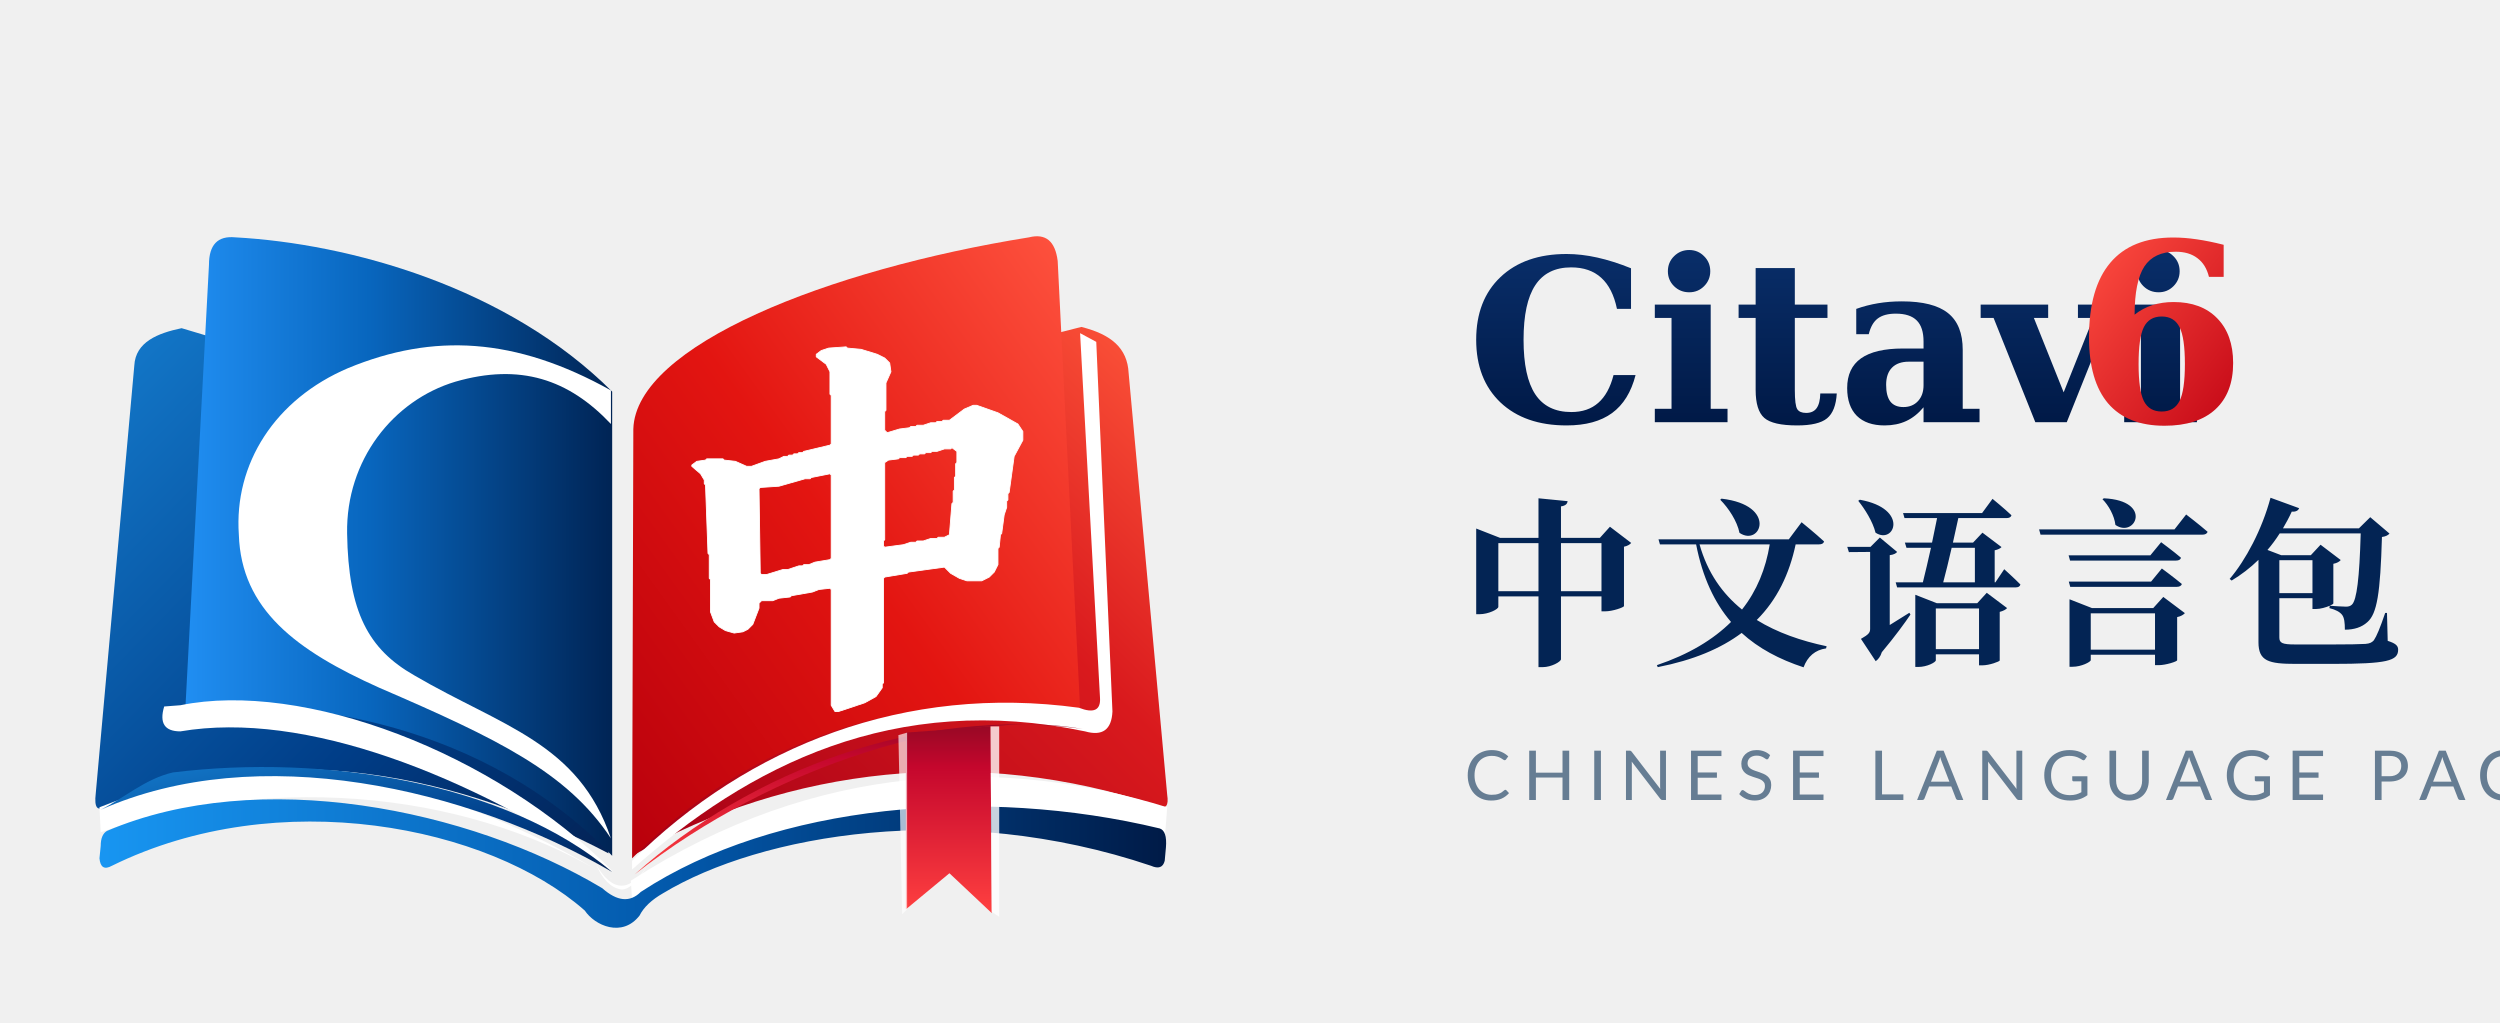
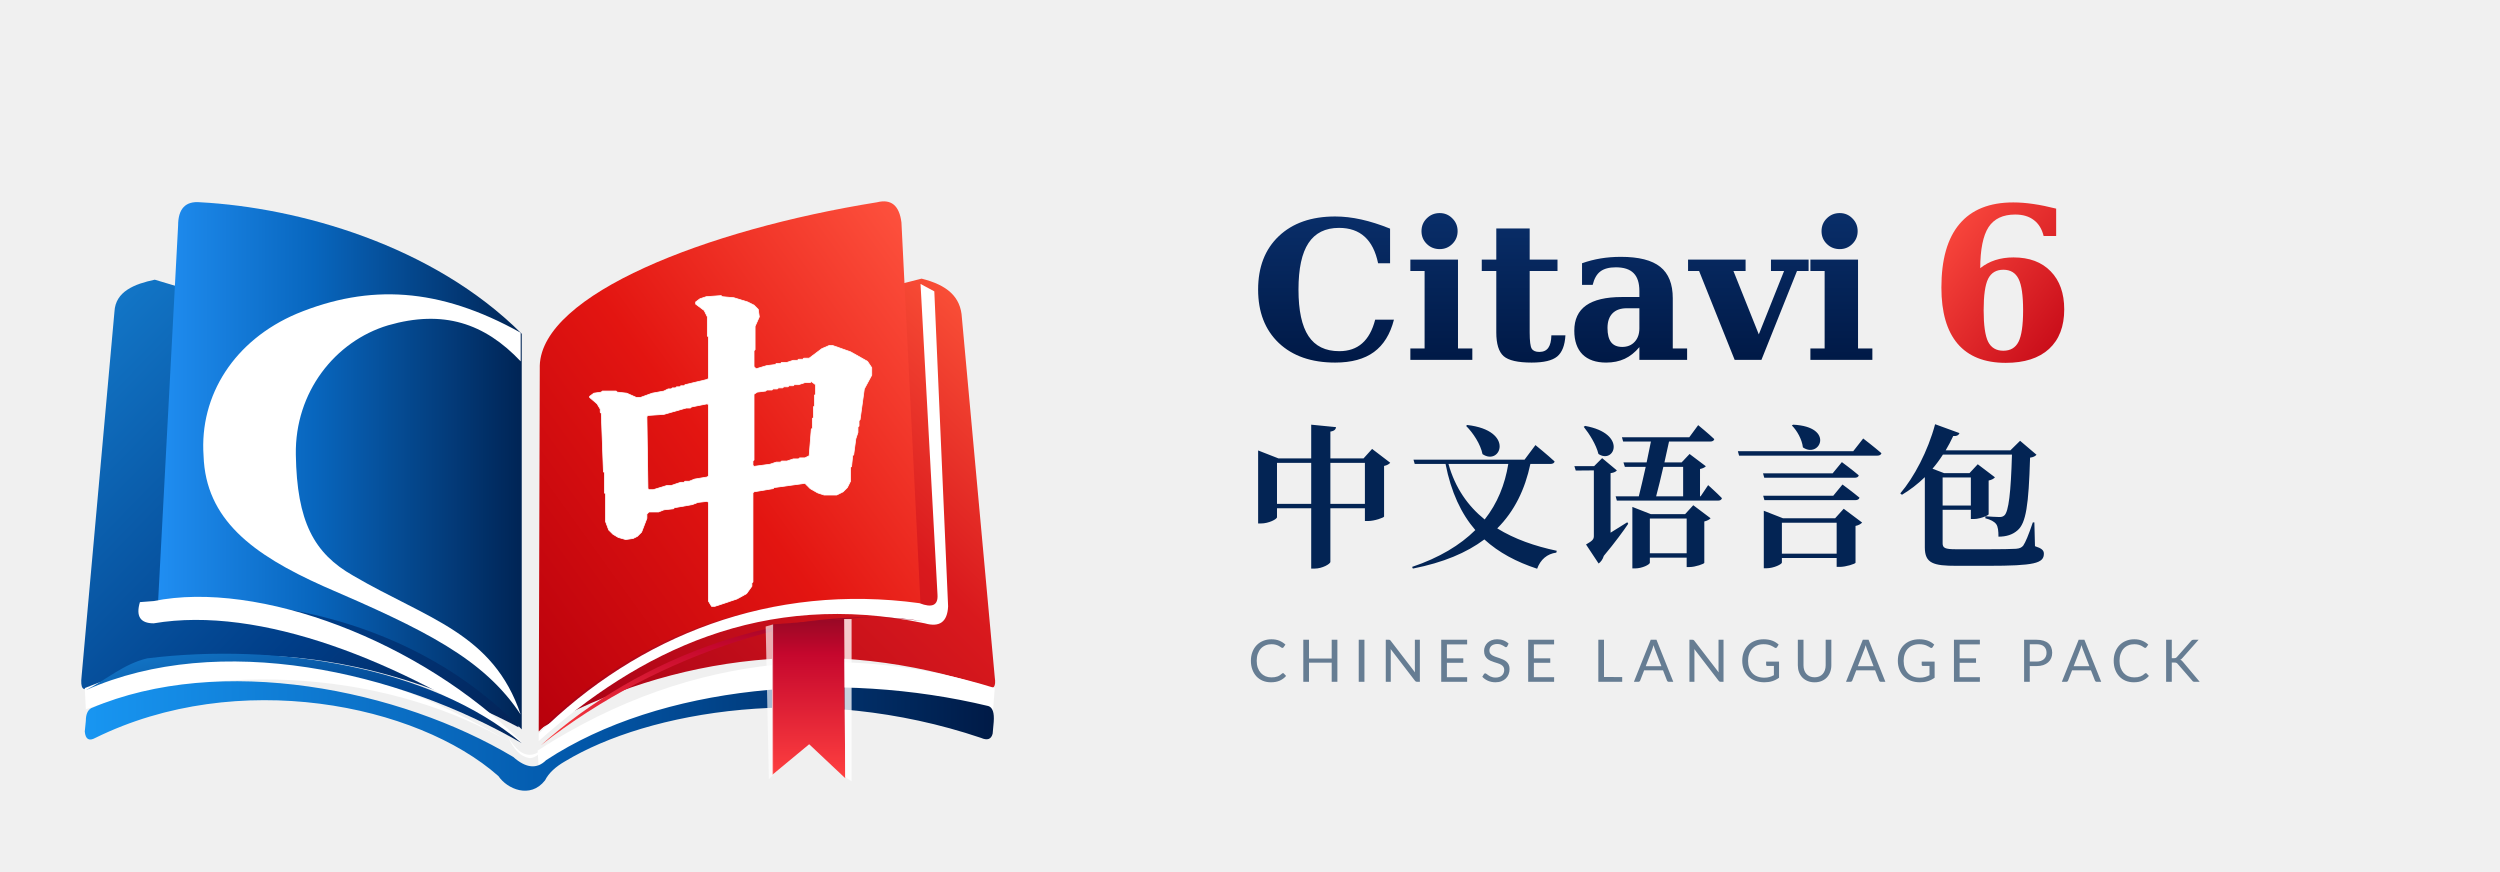
- <svg xmlns="http://www.w3.org/2000/svg" width="1125" height="460" viewBox="0 0 1125 460" role="img" version="1.1" id="svg25">
+ <svg xmlns="http://www.w3.org/2000/svg" width="1320" height="460" viewBox="0 0 1320 460" role="img" version="1.1" id="svg25">
  <defs id="defs22">
    <linearGradient id="blue-front" x1="0" y1="0" x2="1" y2="0">
      <stop offset="0" stop-color="#208EF2" id="stop1" />
      <stop offset=".43" stop-color="#0866BE" id="stop2" />
      <stop offset="1" stop-color="#002455" id="stop3" />
    </linearGradient>
    <linearGradient id="blue-rear" x1="0" y1="0" x2="1" y2="1">
      <stop offset="0" stop-color="#147BCD" id="stop4" />
      <stop offset=".65" stop-color="#003D87" id="stop5" />
      <stop offset="1" stop-color="#032356" id="stop6" />
    </linearGradient>
    <linearGradient id="blue-edge" x1="0" y1="0" x2="1" y2="0">
      <stop offset="0" stop-color="#1896F2" id="stop7" />
      <stop offset=".55" stop-color="#0257A9" id="stop8" />
      <stop offset="1" stop-color="#001A46" id="stop9" />
    </linearGradient>
    <linearGradient id="red-front" x1="0" y1="1" x2="1" y2="0">
      <stop offset="0" stop-color="#B8000C" id="stop10" />
      <stop offset=".49" stop-color="#E31511" id="stop11" />
      <stop offset="1" stop-color="#FF5540" id="stop12" />
    </linearGradient>
    <linearGradient id="red-rear" x1="0" y1="1" x2="1" y2="0">
      <stop offset="0" stop-color="#A50016" id="stop13" />
      <stop offset=".6" stop-color="#D9191D" id="stop14" />
      <stop offset="1" stop-color="#FF583B" id="stop15" />
    </linearGradient>
    <linearGradient id="red-ribbon" x1="0" y1="0" x2="0" y2="1">
      <stop offset="0" stop-color="#980825" id="stop16" />
      <stop offset=".22" stop-color="#C5072D" id="stop17" />
      <stop offset="1" stop-color="#FF4040" id="stop18" />
    </linearGradient>
    <linearGradient id="red-six" x1="0" y1="0" x2="1" y2="1">
      <stop offset="0" stop-color="#FF4E41" id="stop19" />
      <stop offset="1" stop-color="#C40716" id="stop20" />
    </linearGradient>
    <linearGradient id="navy-letter" x1="0" y1="0" x2="0" y2="1">
      <stop offset="0" stop-color="#092E69" id="stop21" />
      <stop offset="1" stop-color="#001946" id="stop22" />
    </linearGradient>
  </defs>
  <g id="horizontal-symbol" transform="translate(-65 20) scale(.56)">
    <g id="book-symbol" role="img" aria-label="蓝红翻开书本、字母C和中文字中的社区本地化徽标">
      <g id="page-edges">
        <path id="back-page-left" fill="url(#blue-rear)" d="M262 228 C243 232 225 239 224 258 L193 602 Q191 619 201 612 C343 554 489 589 605 650 L603 330 Z" />
        <path id="back-page-right" fill="url(#red-rear)" d="M985 227 C1009 233 1022 244 1023 264 L1054 603 Q1056 616 1047 612 C901 563 749 581 626 651 L628 318 Z" />
      </g>
      <g id="front-pages">
        <path id="front-page-blue" fill="url(#blue-front)" d="M305 155 C397 160 524 195 608 279 L608 652 C506 546 360 524 265 534 L284 177 Q284 153 305 155 Z" />
        <path id="front-page-red" fill="url(#red-front)" d="M625 309 C627 242 781 181 943 155 Q963 150 966 174 L984 534 C841 516 717 560 624 654 Z" />
        <path id="inner-white-c" fill="#FFFFFF" d="M607 278 C530 235 464 232 396 260 C337 285 304 337 308 394 C310 454 354 487 421 517 C516 558 572 585 607 638 C581 561 519 548 449 507 C412 486 396 456 395 393 C394 334 432 286 482 271 C534 256 573 269 607 305 Z" />
        <path id="chinese-zhong" fill="#FFFFFF" fill-rule="evenodd" stroke="#FFFFFF" stroke-width="0.7" stroke-linejoin="round" d="M796,243 L782,244 L776,246 L772,249 L772,251 L780,257 L783,263 L783,281 L784,282 L784,321 L783,322 L762,327 L761,328 L758,328 L757,329 L754,329 L753,330 L750,330 L749,331 L746,331 L742,333 L731,335 L720,339 L716,339 L707,335 L698,334 L697,333 L684,333 L683,334 L676,335 L672,338 L672,339 L679,345 L682,350 L682,353 L683,354 L685,409 L686,410 L686,429 L687,430 L687,456 L690,464 L694,468 L699,471 L706,473 L713,472 L717,470 L721,466 L726,453 L726,449 L728,447 L737,447 L742,445 L751,444 L752,443 L769,440 L774,438 L783,437 L784,438 L784,531 L787,536 L790,536 L811,529 L820,524 L825,517 L825,514 L826,513 L826,429 L827,428 L845,425 L846,424 L875,420 L880,425 L887,429 L893,431 L905,431 L911,428 L915,424 L918,418 L918,405 L919,404 L920,394 L921,393 L923,378 L925,372 L925,367 L926,366 L926,361 L927,360 L931,331 L938,318 L938,311 L934,305 L918,296 L901,290 L898,290 L891,293 L879,302 L874,302 L873,303 L869,303 L868,304 L864,304 L858,306 L853,306 L852,307 L848,307 L847,308 L839,309 L829,312 L827,310 L827,295 L828,294 L828,272 L832,263 L831,256 L827,252 L821,249 L808,245 L797,244 Z M783,345 L784,346 L784,413 L783,414 L771,416 L766,418 L762,418 L761,419 L758,419 L749,422 L745,422 L732,426 L728,426 L727,425 L726,357 L727,356 L742,355 L763,349 L767,349 L768,348 Z M885,327 L885,336 L884,337 L884,347 L883,348 L883,358 L882,359 L882,368 L881,369 L879,394 L875,396 L870,396 L869,397 L864,397 L858,399 L853,399 L852,400 L848,400 L842,402 L827,404 L826,403 L826,399 L827,398 L827,336 L830,334 L838,333 L839,332 L844,332 L845,331 L849,331 L850,330 L854,330 L855,329 L859,329 L860,328 L864,328 L865,327 L869,327 L875,325 L880,325 L881,324 Z" />
      </g>
      <g id="book-folio-lines">
        <path id="blue-fold-white" fill="#FFFFFF" d="M261 531 C359 511 513 568 609 665 C493 587 361 535 261 552 Q242 552 248 532 Z" />
        <path id="red-fold-white" fill="#FFFFFF" d="M624 656 C718 563 844 514 983 533 Q1001 540 1000 525 L984 232 L997 239 L1010 536 Q1009 558 988 552 C835 520 718 579 624 663 Z" />
        <path id="blue-bottom-white" fill="#FFFFFF" d="M196 613 C327 560 470 585 610 672 C500 602 341 583 197 633 Z" />
        <path id="red-bottom-white" fill="#FFFFFF" d="M623 672 C773 575 925 573 1054 613 L1052 639 C903 593 761 613 624 688 Z" />
        <path id="left-mid-ink" fill="url(#blue-rear)" d="M197 615 C323 559 491 597 608 665 C523 593 377 570 255 585 C233 590 215 606 197 615 Z" />
        <path id="right-mid-ink" fill="url(#red-ribbon)" d="M626 667 C739 578 889 533 986 550 C856 532 720 583 626 667 Z" />
        <path id="bottom-left-strip" fill="url(#blue-edge)" d="M202 632 C324 580 493 614 600 678 Q618 694 631 681 C739 610 907 596 1048 630 Q1054 632 1053 645 L1052 656 Q1050 664 1041 660 C884 607 727 635 649 682 Q635 690 630 700 C616 718 594 708 586 696 C509 628 340 594 206 660 Q197 665 196 654 L197 644 Q197 635 202 632 Z" />
        <path id="center-fold-highlight" fill="#FFFFFF" d="M595 659 Q615 693 637 659 Q624 680 615 679 Q603 677 595 659 Z" />
      </g>
      <g id="bookmark-layer">
        <path id="red-bookmark" fill="url(#red-ribbon)" d="M844 553 L912 548 L913 698 L879 666 L844 695 Z" />
        <path id="bookmark-edge" fill="#FFFFFF" opacity=".66" d="M838 555 L845 553 L845 695 L841 699 Z" />
        <path id="bookmark-fold-right" fill="#FFFFFF" opacity=".78" d="M912 548 L919 548 L919 701 L913 697 Z" />
      </g>
    </g>
  </g>
  <g id="horizontal-type">
    <path d="m 736.002,168.783 q -2.938,11.505 -10.559,17.083 -7.62,5.578 -20.47,5.578 -18.826,0 -29.783,-10.359 -10.907,-10.409 -10.907,-28.189 0,-17.83 10.907,-28.189 10.957,-10.409 29.783,-10.409 6.624,0 13.796,1.594 7.172,1.594 15.19,4.831 V 139 h -6.325 q -1.942,-9.363 -7.072,-13.995 -5.13,-4.682 -13.547,-4.682 -10.857,0 -16.137,8.019 -5.279,7.969 -5.279,24.554 0,16.585 5.279,24.554 5.279,7.969 16.236,7.969 7.421,0 12.103,-4.134 4.731,-4.134 6.873,-12.501 z m 14.543,-46.717 q 0,-4.034 2.789,-6.773 2.789,-2.789 6.823,-2.789 3.935,0 6.674,2.789 2.789,2.739 2.789,6.773 0,3.935 -2.789,6.724 -2.739,2.739 -6.674,2.739 -4.034,0 -6.823,-2.739 -2.789,-2.739 -2.789,-6.724 z m 19.274,61.907 h 7.57 V 190 h -32.722 v -6.026 h 7.521 v -40.89 h -7.521 v -6.026 h 25.151 z m 20.221,-40.89 h -7.67 v -6.026 h 7.67 v -16.436 h 17.631 v 16.436 h 14.692 v 6.026 H 807.671 v 32.423 q 0,6.923 1.096,8.616 1.096,1.693 3.984,1.693 3.188,0 4.731,-2.142 1.544,-2.142 1.644,-6.624 h 7.421 q -0.448,7.969 -4.383,11.206 -3.885,3.188 -13.447,3.188 -10.907,0 -14.792,-3.387 -3.885,-3.437 -3.885,-12.551 z m 93.185,14.394 v 26.496 h 7.57 V 190 h -25.201 v -6.724 q -3.486,4.184 -7.77,6.176 -4.283,1.992 -9.762,1.992 -8.118,0 -12.501,-4.333 -4.333,-4.383 -4.333,-12.501 0,-8.915 6.226,-13.348 6.275,-4.433 18.876,-4.433 h 9.264 v -3.138 q 0,-6.425 -3.038,-9.463 -3.038,-3.088 -9.413,-3.088 -5.279,0 -8.168,2.191 -2.839,2.142 -4.034,7.072 H 835.312 V 139 q 4.731,-1.693 9.812,-2.54 5.08,-0.847 10.708,-0.847 14.194,0 20.769,5.279 6.624,5.279 6.624,16.585 z m -17.631,15.888 v -10.608 h -6.624 q -4.931,0 -7.57,2.689 -2.64,2.689 -2.64,7.72 0,5.03 1.893,7.521 1.942,2.49 5.877,2.49 4.084,0 6.574,-2.689 2.49,-2.689 2.49,-7.122 z M 915.896,190 897.12,143.084 h -5.827 v -6.026 h 30.381 v 6.026 h -6.425 l 13.397,33.469 13.348,-33.469 h -6.923 v -6.026 h 19.872 v 6.026 h -6.126 L 930.041,190 Z m 45.87,-67.934 q 0,-4.034 2.789,-6.773 2.789,-2.789 6.823,-2.789 3.935,0 6.674,2.789 2.789,2.739 2.789,6.773 0,3.935 -2.789,6.724 -2.739,2.739 -6.674,2.739 -4.034,0 -6.823,-2.739 -2.789,-2.739 -2.789,-6.724 z m 19.274,61.907 h 7.57 V 190 h -32.722 v -6.026 h 7.521 v -40.89 h -7.521 v -6.026 h 25.151 z" id="text22" style="font-weight:700;font-size:102px;font-family:'DejaVu Serif', serif;fill:url(#navy-letter)" aria-label="Citavi" />
-     <path d="m 960.562,141.602 q 3.555,-2.844 7.93,-4.266 4.43,-1.422 9.625,-1.422 12.523,0 19.633,7.328 7.164,7.328 7.164,20.125 0,13.508 -8.039,20.891 -8.039,7.328 -22.859,7.328 -16.734,0 -25.375,-10.062 -8.586,-10.117 -8.586,-29.695 0,-22.258 9.57,-33.578 9.57,-11.375 28.383,-11.375 4.922,0 10.555,0.82 5.633,0.82 12.086,2.461 v 14.438 h -6.617 q -1.367,-5.578 -5.195,-8.422 -3.773,-2.898 -9.789,-2.898 -9.734,0 -14.109,6.672 -4.32,6.672 -4.375,21.656 z m 12.195,43.586 q 5.633,0 8.039,-4.758 2.406,-4.812 2.406,-16.625 0,-11.812 -2.406,-16.57 -2.406,-4.812 -8.039,-4.812 -5.633,0 -8.039,4.812 -2.352,4.758 -2.352,16.57 0,11.812 2.352,16.625 2.406,4.758 8.039,4.758 z" id="text23" style="font-weight:700;font-size:112px;font-family:'DejaVu Serif', serif;fill:url(#red-six)" aria-label="6" />
+     <path d="m 960.562,141.602 q 3.555,-2.844 7.93,-4.266 4.43,-1.422 9.625,-1.422 12.523,0 19.633,7.328 7.164,7.328 7.164,20.125 0,13.508 -8.039,20.891 -8.039,7.328 -22.859,7.328 -16.734,0 -25.375,-10.062 -8.586,-10.117 -8.586,-29.695 0,-22.258 9.57,-33.578 9.57,-11.375 28.383,-11.375 4.922,0 10.555,0.82 5.633,0.82 12.086,2.461 v 14.438 h -6.617 q -1.367,-5.578 -5.195,-8.422 -3.773,-2.898 -9.789,-2.898 -9.734,0 -14.109,6.672 -4.32,6.672 -4.375,21.656 z m 12.195,43.586 q 5.633,0 8.039,-4.758 2.406,-4.812 2.406,-16.625 0,-11.812 -2.406,-16.57 -2.406,-4.812 -8.039,-4.812 -5.633,0 -8.039,4.812 -2.352,4.758 -2.352,16.57 0,11.812 2.352,16.625 2.406,4.758 8.039,4.758 z" id="text23" transform="translate(85 0)" style="font-weight:700;font-size:112px;font-family:'DejaVu Serif', serif;fill:url(#red-six)" aria-label="6" />
    <path d="M 720.666,266.027 H 702.441 V 244.4 h 18.225 z m -15.228,-40.5 -13.122,-1.296 v 17.82 h -17.253 l -10.773,-4.212 v 38.556 h 1.458 c 4.131,0 8.505,-2.268 8.505,-3.321 v -4.698 h 18.063 v 31.833 h 1.944 c 3.807,0 8.181,-2.43 8.181,-3.564 v -28.269 h 18.225 v 6.723 h 1.701 c 3.321,0 8.343,-1.782 8.424,-2.349 v -26.73 c 1.62,-0.324 2.754,-1.053 3.24,-1.701 l -9.558,-7.29 -4.536,5.022 h -17.496 v -14.175 c 2.187,-0.324 2.835,-1.215 2.997,-2.349 z m -31.185,40.5 V 244.4 h 18.063 v 21.627 z m 100.418,-41.634 -0.567,0.486 c 3.726,3.726 7.614,9.639 8.667,14.904 9.558,6.48 17.253,-12.474 -8.1,-15.39 z m 21.708,20.574 c -1.782,10.935 -5.751,20.817 -12.474,29.322 -8.829,-7.128 -15.552,-16.605 -19.116,-29.322 z m 14.337,-9.963 -5.751,7.695 h -58.644 l 0.648,2.268 h 16.281 c 2.916,14.904 8.262,26.244 15.714,34.911 -8.019,7.938 -18.954,14.58 -33.372,19.44 l 0.405,0.891 c 16.038,-3.159 28.35,-8.343 37.746,-15.39 7.614,6.966 17.01,11.907 27.864,15.471 1.782,-4.86 5.265,-7.857 10.125,-8.505 l 0.243,-0.972 c -11.502,-2.43 -22.275,-6.156 -31.428,-11.826 9.153,-9.153 14.661,-20.655 17.496,-34.02 h 10.53 c 1.215,0 2.025,-0.405 2.268,-1.296 -3.726,-3.483 -10.125,-8.667 -10.125,-8.667 z m 26.222,-10.125 -0.729,0.486 c 2.997,3.726 6.561,9.396 7.776,14.337 8.424,5.589 15.39,-10.773 -7.047,-14.823 z m 13.446,24.948 c 1.944,-0.243 2.916,-0.891 3.321,-1.458 l -7.776,-6.48 -4.212,4.212 h -10.449 l 0.729,2.349 9.558,-0.081 v 34.587 c 0,1.701 -0.567,2.511 -4.131,4.536 l 6.642,10.044 c 1.053,-0.729 2.187,-2.106 2.754,-4.05 5.913,-7.047 10.611,-13.527 12.879,-16.929 l -0.486,-0.81 -8.829,5.508 z m 20.736,47.304 v -2.673 h 19.44 v 4.941 h 1.539 c 3.078,0 7.695,-1.701 7.776,-2.187 v -21.87 c 1.62,-0.405 2.754,-1.053 3.321,-1.701 l -9.153,-6.885 -4.293,4.698 h -18.144 l -9.72,-3.807 v 32.481 h 1.377 c 3.888,0 7.857,-2.106 7.857,-2.997 z m 19.44,-23.328 v 18.306 h -19.44 v -18.306 z m 6.075,-49.329 -4.698,6.399 h -35.559 l 0.648,2.268 h 14.661 l -2.268,11.016 h -12.231 l 0.729,2.349 h 11.016 c -1.215,5.589 -2.592,11.259 -3.645,15.552 h -12.231 l 0.648,2.268 h 53.379 c 1.134,0 1.863,-0.405 2.106,-1.296 -2.673,-2.754 -7.29,-6.885 -7.29,-6.885 l -3.969,5.913 h -0.324 V 247.64 c 1.539,-0.324 2.592,-0.891 3.078,-1.458 l -8.586,-6.48 -4.212,4.455 h -9.072 l 2.43,-11.016 h 21.708 c 1.134,0 2.025,-0.405 2.187,-1.296 -3.159,-2.997 -8.505,-7.371 -8.505,-7.371 z m -18.387,22.032 h 10.449 v 15.552 h -14.256 c 1.134,-4.212 2.511,-9.882 3.807,-15.552 z m 68.504,-22.275 -0.648,0.405 c 2.754,2.754 5.346,7.371 5.832,11.583 8.91,6.156 17.091,-10.935 -5.184,-11.988 z m 37.017,7.29 -5.265,6.723 h -60.912 l 0.648,2.349 h 72.9 c 1.134,0 2.025,-0.405 2.268,-1.296 -3.726,-3.24 -9.639,-7.776 -9.639,-7.776 z m -10.935,24.3 -4.86,5.913 h -37.017 l 0.648,2.349 h 47.952 c 1.134,0 2.025,-0.405 2.268,-1.296 -3.483,-2.916 -8.991,-6.966 -8.991,-6.966 z m -0.324,-11.826 -4.86,5.913 h -36.774 l 0.648,2.349 h 47.709 c 1.215,0 2.025,-0.405 2.187,-1.296 -3.402,-2.916 -8.91,-6.966 -8.91,-6.966 z m -2.754,48.357 H 940.839 V 275.99 h 28.917 z m -28.917,4.698 v -2.43 h 28.917 v 4.698 h 1.701 c 3.159,0 8.181,-1.62 8.262,-2.187 v -19.44 c 1.701,-0.324 2.916,-1.134 3.483,-1.782 l -9.72,-7.29 -4.536,5.022 h -27.54 l -10.125,-3.969 v 30.375 h 1.377 c 3.969,0 8.181,-2.187 8.181,-2.997 z m 80.897,-73.062 c -3.807,14.256 -11.178,28.107 -18.387,36.531 l 0.891,0.729 c 4.293,-2.592 8.343,-5.67 12.069,-9.315 v 37.098 c 0,8.505 4.617,9.72 16.767,9.72 h 16.524 c 24.705,0 29.565,-1.377 29.565,-6.399 0,-1.782 -1.134,-2.835 -4.698,-3.969 l -0.324,-12.555 h -0.81 c -2.349,6.885 -3.807,10.368 -5.103,12.312 -0.891,0.972 -1.782,1.458 -3.807,1.62 -2.592,0.162 -7.857,0.243 -14.175,0.243 h -17.496 c -5.751,0 -7.047,-0.648 -7.047,-3.159 v -17.658 h 14.904 v 4.86 h 1.62 c 1.944,0 4.455,-0.729 6.156,-1.458 0.891,-0.405 1.62,-0.81 1.62,-1.053 v -17.82 c 1.701,-0.324 2.835,-1.053 3.321,-1.701 l -9.072,-6.885 -4.374,4.698 h -13.365 l -6.156,-2.349 c 1.944,-2.268 3.807,-4.779 5.508,-7.452 h 36.45 c -0.567,20.169 -1.782,30.051 -3.969,32.076 -0.729,0.648 -1.458,0.891 -2.673,0.891 -1.458,0 -5.103,-0.243 -7.29,-0.405 l -0.162,1.053 c 2.835,0.729 4.698,1.701 5.751,3.078 0.972,1.296 1.215,3.564 1.215,6.642 4.131,0 7.533,-1.053 10.125,-3.402 4.374,-3.807 5.832,-13.041 6.561,-38.313 1.782,-0.243 2.754,-0.81 3.402,-1.539 l -8.667,-7.371 -5.103,5.022 h -34.182 c 1.377,-2.349 2.754,-4.86 3.969,-7.533 1.863,0.162 2.916,-0.486 3.321,-1.539 z m 18.873,42.93 h -14.904 v -14.823 h 14.904 z" id="text24" style="font-weight:700;font-size:81px;font-family:'Noto Serif CJK SC', serif;letter-spacing:5;fill:#032454" aria-label="中文语言包" />
    <path d="m 677.429,355.412 q 0.248,0 0.434,0.202 l 1.194,1.286 q -1.364,1.581 -3.317,2.465 -1.938,0.883 -4.697,0.883 -2.387,0 -4.34,-0.822 -1.953,-0.837 -3.333,-2.325 -1.379,-1.504 -2.139,-3.596 -0.759,-2.092 -0.759,-4.604 0,-2.511 0.79,-4.604 0.79,-2.092 2.216,-3.596 1.442,-1.504 3.441,-2.325 2,-0.837 4.418,-0.837 2.372,0 4.185,0.759 1.813,0.759 3.193,2.062 l -0.992,1.379 q -0.093,0.155 -0.248,0.264 -0.14,0.093 -0.388,0.093 -0.279,0 -0.682,-0.294 -0.403,-0.31 -1.054,-0.682 -0.651,-0.372 -1.627,-0.666 -0.977,-0.31 -2.402,-0.31 -1.72,0 -3.147,0.605 -1.426,0.589 -2.465,1.72 -1.023,1.131 -1.597,2.759 -0.574,1.627 -0.574,3.674 0,2.077 0.589,3.704 0.605,1.627 1.627,2.759 1.038,1.116 2.433,1.705 1.411,0.589 3.038,0.589 0.992,0 1.782,-0.108 0.806,-0.124 1.472,-0.372 0.682,-0.248 1.256,-0.62 0.589,-0.388 1.163,-0.914 0.264,-0.233 0.527,-0.233 z m 28.71,-17.623 V 360 h -3.007 v -10.106 h -11.982 V 360 h -3.007 v -22.212 h 3.007 v 9.905 h 11.982 v -9.905 z m 14.28,22.212 h -3.007 v -22.212 h 3.007 z m 29.269,-22.212 V 360 h -1.504 q -0.356,0 -0.605,-0.124 -0.233,-0.124 -0.465,-0.418 l -12.85,-16.74 q 0.031,0.388 0.046,0.759 0.015,0.372 0.015,0.698 V 360 h -2.635 v -22.212 h 1.55 q 0.202,0 0.341,0.031 0.14,0.015 0.248,0.077 0.108,0.046 0.217,0.155 0.108,0.093 0.233,0.248 l 12.85,16.724 q -0.031,-0.403 -0.062,-0.775 -0.015,-0.388 -0.015,-0.729 v -15.732 z m 24.975,19.762 -0.015,2.449 h -13.687 v -22.212 h 13.687 v 2.449 h -10.68 v 7.378 h 8.649 v 2.356 h -8.649 v 7.58 z m 21.162,-16.291 q -0.14,0.233 -0.31,0.356 -0.155,0.108 -0.388,0.108 -0.264,0 -0.62,-0.264 -0.356,-0.264 -0.899,-0.574 -0.527,-0.326 -1.286,-0.589 -0.744,-0.264 -1.813,-0.264 -1.008,0 -1.782,0.279 -0.759,0.264 -1.286,0.729 -0.511,0.465 -0.775,1.101 -0.264,0.62 -0.264,1.349 0,0.93 0.45,1.55 0.465,0.605 1.209,1.038 0.759,0.434 1.705,0.759 0.961,0.31 1.953,0.651 1.008,0.341 1.953,0.775 0.961,0.418 1.705,1.069 0.759,0.651 1.209,1.597 0.465,0.946 0.465,2.325 0,1.457 -0.496,2.744 -0.496,1.271 -1.457,2.216 -0.946,0.946 -2.341,1.488 -1.379,0.542 -3.147,0.542 -2.17,0 -3.937,-0.775 -1.767,-0.79 -3.022,-2.123 l 0.868,-1.426 q 0.124,-0.171 0.294,-0.279 0.186,-0.124 0.403,-0.124 0.202,0 0.45,0.171 0.264,0.155 0.589,0.403 0.326,0.248 0.744,0.542 0.418,0.294 0.946,0.542 0.542,0.248 1.224,0.418 0.682,0.155 1.534,0.155 1.069,0 1.907,-0.294 0.837,-0.294 1.411,-0.822 0.589,-0.542 0.899,-1.286 0.31,-0.744 0.31,-1.659 0,-1.008 -0.465,-1.643 -0.45,-0.651 -1.194,-1.085 -0.744,-0.434 -1.705,-0.729 -0.961,-0.31 -1.953,-0.62 -0.992,-0.326 -1.953,-0.744 -0.961,-0.418 -1.705,-1.085 -0.744,-0.666 -1.209,-1.659 -0.45,-1.008 -0.45,-2.48 0,-1.178 0.45,-2.279 0.465,-1.101 1.333,-1.953 0.883,-0.853 2.155,-1.364 1.286,-0.511 2.945,-0.511 1.86,0 3.379,0.589 1.534,0.589 2.697,1.705 z m 24.758,16.291 -0.015,2.449 h -13.687 v -22.212 h 13.687 v 2.449 h -10.68 v 7.378 h 8.649 v 2.356 h -8.649 v 7.58 z m 35.938,-0.077 V 360 h -12.601 v -22.212 h 2.991 v 19.685 z m 20.712,-5.72 -3.487,-9.037 q -0.155,-0.403 -0.326,-0.93 -0.171,-0.542 -0.326,-1.147 -0.326,1.256 -0.666,2.092 l -3.487,9.021 z m 6.262,8.246 h -2.325 q -0.403,0 -0.651,-0.202 -0.248,-0.202 -0.372,-0.511 l -2.077,-5.363 h -9.966 l -2.077,5.363 q -0.093,0.279 -0.356,0.496 -0.264,0.217 -0.651,0.217 h -2.325 l 8.882,-22.212 h 3.038 z m 26.525,-22.212 V 360 h -1.504 q -0.356,0 -0.605,-0.124 -0.233,-0.124 -0.465,-0.418 l -12.85,-16.74 q 0.031,0.388 0.046,0.759 0.015,0.372 0.015,0.698 V 360 h -2.635 v -22.212 h 1.55 q 0.202,0 0.341,0.031 0.14,0.015 0.248,0.077 0.108,0.046 0.217,0.155 0.108,0.093 0.233,0.248 l 12.85,16.724 q -0.031,-0.403 -0.062,-0.775 -0.015,-0.388 -0.015,-0.729 v -15.732 z m 29.315,11.532 v 8.525 q -1.674,1.209 -3.58,1.813 -1.891,0.589 -4.154,0.589 -2.682,0 -4.836,-0.822 -2.155,-0.837 -3.689,-2.325 -1.519,-1.504 -2.341,-3.596 -0.822,-2.092 -0.822,-4.604 0,-2.542 0.79,-4.635 0.806,-2.092 2.279,-3.58 1.472,-1.504 3.58,-2.325 2.108,-0.822 4.712,-0.822 1.317,0 2.449,0.202 1.131,0.186 2.092,0.558 0.961,0.356 1.782,0.883 0.822,0.511 1.534,1.163 l -0.853,1.364 q -0.202,0.31 -0.527,0.403 -0.31,0.077 -0.698,-0.155 -0.372,-0.217 -0.853,-0.527 -0.48,-0.31 -1.178,-0.589 -0.682,-0.294 -1.627,-0.496 -0.93,-0.202 -2.216,-0.202 -1.875,0 -3.394,0.62 -1.519,0.605 -2.588,1.752 -1.069,1.131 -1.643,2.759 -0.574,1.612 -0.574,3.627 0,2.092 0.589,3.751 0.605,1.643 1.705,2.805 1.116,1.147 2.697,1.752 1.581,0.605 3.55,0.605 1.55,0 2.744,-0.341 1.209,-0.356 2.356,-0.977 v -4.883 h -3.457 q -0.294,0 -0.48,-0.171 -0.171,-0.171 -0.171,-0.418 v -1.705 z m 18.775,8.293 q 1.379,0 2.465,-0.465 1.085,-0.465 1.829,-1.302 0.759,-0.837 1.147,-2 0.403,-1.163 0.403,-2.558 v -13.501 h 2.991 v 13.501 q 0,1.922 -0.62,3.565 -0.605,1.643 -1.752,2.852 -1.131,1.194 -2.775,1.875 -1.643,0.682 -3.689,0.682 -2.046,0 -3.689,-0.682 -1.643,-0.682 -2.79,-1.875 -1.147,-1.209 -1.767,-2.852 -0.605,-1.643 -0.605,-3.565 v -13.501 h 2.991 v 13.485 q 0,1.395 0.388,2.558 0.403,1.163 1.147,2 0.759,0.837 1.845,1.317 1.101,0.465 2.48,0.465 z m 31.113,-5.859 -3.487,-9.037 q -0.155,-0.403 -0.326,-0.93 -0.171,-0.542 -0.326,-1.147 -0.326,1.256 -0.666,2.092 l -3.487,9.021 z m 6.262,8.246 h -2.325 q -0.403,0 -0.651,-0.202 -0.248,-0.202 -0.372,-0.511 l -2.077,-5.363 h -9.966 l -2.077,5.363 q -0.093,0.279 -0.356,0.496 -0.264,0.217 -0.651,0.217 h -2.325 l 8.882,-22.212 h 3.038 z m 25.998,-10.68 v 8.525 q -1.674,1.209 -3.58,1.813 -1.891,0.589 -4.154,0.589 -2.682,0 -4.836,-0.822 -2.155,-0.837 -3.689,-2.325 -1.519,-1.504 -2.341,-3.596 -0.822,-2.092 -0.822,-4.604 0,-2.542 0.79,-4.635 0.806,-2.092 2.279,-3.58 1.472,-1.504 3.58,-2.325 2.108,-0.822 4.712,-0.822 1.317,0 2.449,0.202 1.131,0.186 2.092,0.558 0.961,0.356 1.782,0.883 0.822,0.511 1.534,1.163 l -0.853,1.364 q -0.202,0.31 -0.527,0.403 -0.31,0.077 -0.698,-0.155 -0.372,-0.217 -0.853,-0.527 -0.48,-0.31 -1.178,-0.589 -0.682,-0.294 -1.627,-0.496 -0.93,-0.202 -2.216,-0.202 -1.875,0 -3.394,0.62 -1.519,0.605 -2.588,1.752 -1.069,1.131 -1.643,2.759 -0.574,1.612 -0.574,3.627 0,2.092 0.589,3.751 0.605,1.643 1.705,2.805 1.116,1.147 2.697,1.752 1.581,0.605 3.55,0.605 1.55,0 2.744,-0.341 1.209,-0.356 2.356,-0.977 v -4.883 h -3.457 q -0.294,0 -0.48,-0.171 -0.171,-0.171 -0.171,-0.418 v -1.705 z m 23.905,8.23 -0.015,2.449 h -13.687 v -22.212 h 13.687 v 2.449 h -10.68 v 7.378 h 8.649 v 2.356 h -8.649 v 7.58 z m 29.893,-8.246 q 1.286,0 2.263,-0.341 0.992,-0.341 1.659,-0.946 0.682,-0.62 1.023,-1.472 0.341,-0.853 0.341,-1.875 0,-2.123 -1.317,-3.317 -1.302,-1.194 -3.968,-1.194 h -3.565 v 9.145 z m 0,-11.517 q 2.108,0 3.658,0.496 1.565,0.48 2.588,1.379 1.023,0.899 1.519,2.17 0.511,1.271 0.511,2.837 0,1.55 -0.542,2.837 -0.542,1.286 -1.597,2.216 -1.038,0.93 -2.588,1.457 -1.534,0.511 -3.55,0.511 h -3.565 V 360 h -2.991 v -22.212 z m 27.904,13.966 -3.487,-9.037 q -0.155,-0.403 -0.326,-0.93 -0.171,-0.542 -0.326,-1.147 -0.326,1.256 -0.666,2.092 l -3.487,9.021 z m 6.262,8.246 h -2.325 q -0.403,0 -0.651,-0.202 -0.248,-0.202 -0.372,-0.511 l -2.077,-5.363 h -9.966 l -2.077,5.363 q -0.093,0.279 -0.356,0.496 -0.264,0.217 -0.651,0.217 h -2.325 l 8.882,-22.212 h 3.038 z m 23.549,-4.588 q 0.248,0 0.434,0.202 l 1.194,1.286 q -1.364,1.581 -3.317,2.465 -1.938,0.883 -4.697,0.883 -2.387,0 -4.34,-0.822 -1.953,-0.837 -3.333,-2.325 -1.379,-1.504 -2.139,-3.596 -0.759,-2.092 -0.759,-4.604 0,-2.511 0.79,-4.604 0.79,-2.092 2.216,-3.596 1.442,-1.504 3.441,-2.325 2,-0.837 4.418,-0.837 2.372,0 4.185,0.759 1.813,0.759 3.193,2.062 l -0.992,1.379 q -0.093,0.155 -0.248,0.264 -0.14,0.093 -0.388,0.093 -0.279,0 -0.682,-0.294 -0.403,-0.31 -1.054,-0.682 -0.651,-0.372 -1.627,-0.666 -0.977,-0.31 -2.402,-0.31 -1.72,0 -3.147,0.605 -1.426,0.589 -2.465,1.72 -1.023,1.131 -1.597,2.759 -0.574,1.627 -0.574,3.674 0,2.077 0.589,3.704 0.605,1.627 1.627,2.759 1.038,1.116 2.433,1.705 1.411,0.589 3.038,0.589 0.992,0 1.782,-0.108 0.806,-0.124 1.472,-0.372 0.682,-0.248 1.256,-0.62 0.589,-0.388 1.163,-0.914 0.264,-0.233 0.527,-0.233 z m 13.707,-7.889 h 1.131 q 0.589,0 0.946,-0.14 0.356,-0.155 0.651,-0.511 l 7.394,-8.37 q 0.31,-0.403 0.651,-0.558 0.341,-0.155 0.837,-0.155 h 2.542 l -8.463,9.563 q -0.31,0.372 -0.605,0.62 -0.279,0.233 -0.605,0.388 0.418,0.14 0.759,0.418 0.341,0.264 0.666,0.698 L 1161.445,360 h -2.604 q -0.294,0 -0.511,-0.031 -0.202,-0.046 -0.356,-0.124 -0.155,-0.093 -0.279,-0.202 -0.108,-0.124 -0.217,-0.279 l -7.657,-8.819 q -0.31,-0.388 -0.666,-0.542 -0.356,-0.171 -1.085,-0.171 h -1.364 V 360 h -2.991 v -22.212 h 2.991 z" id="text25" style="font-size:31px;font-family:Lato, Arial, sans-serif;letter-spacing:5.6;fill:#667d93" aria-label="CHINESE LANGUAGE PACK" />
  </g>
</svg>
